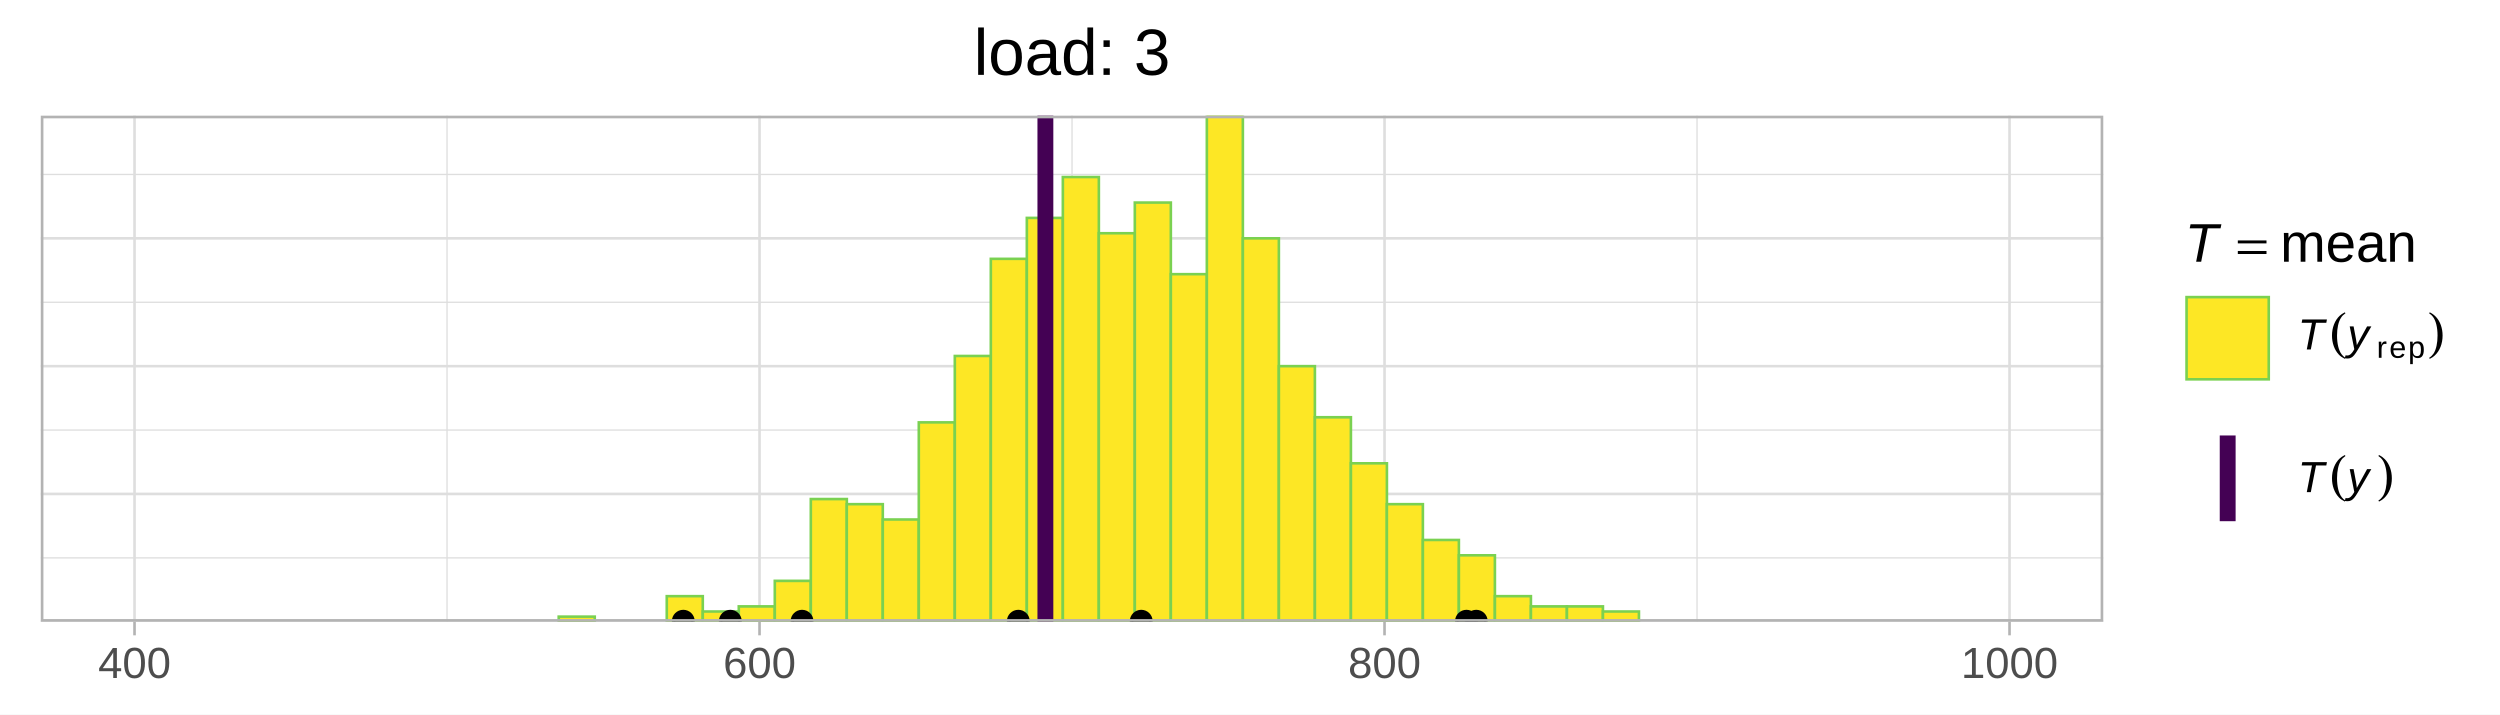
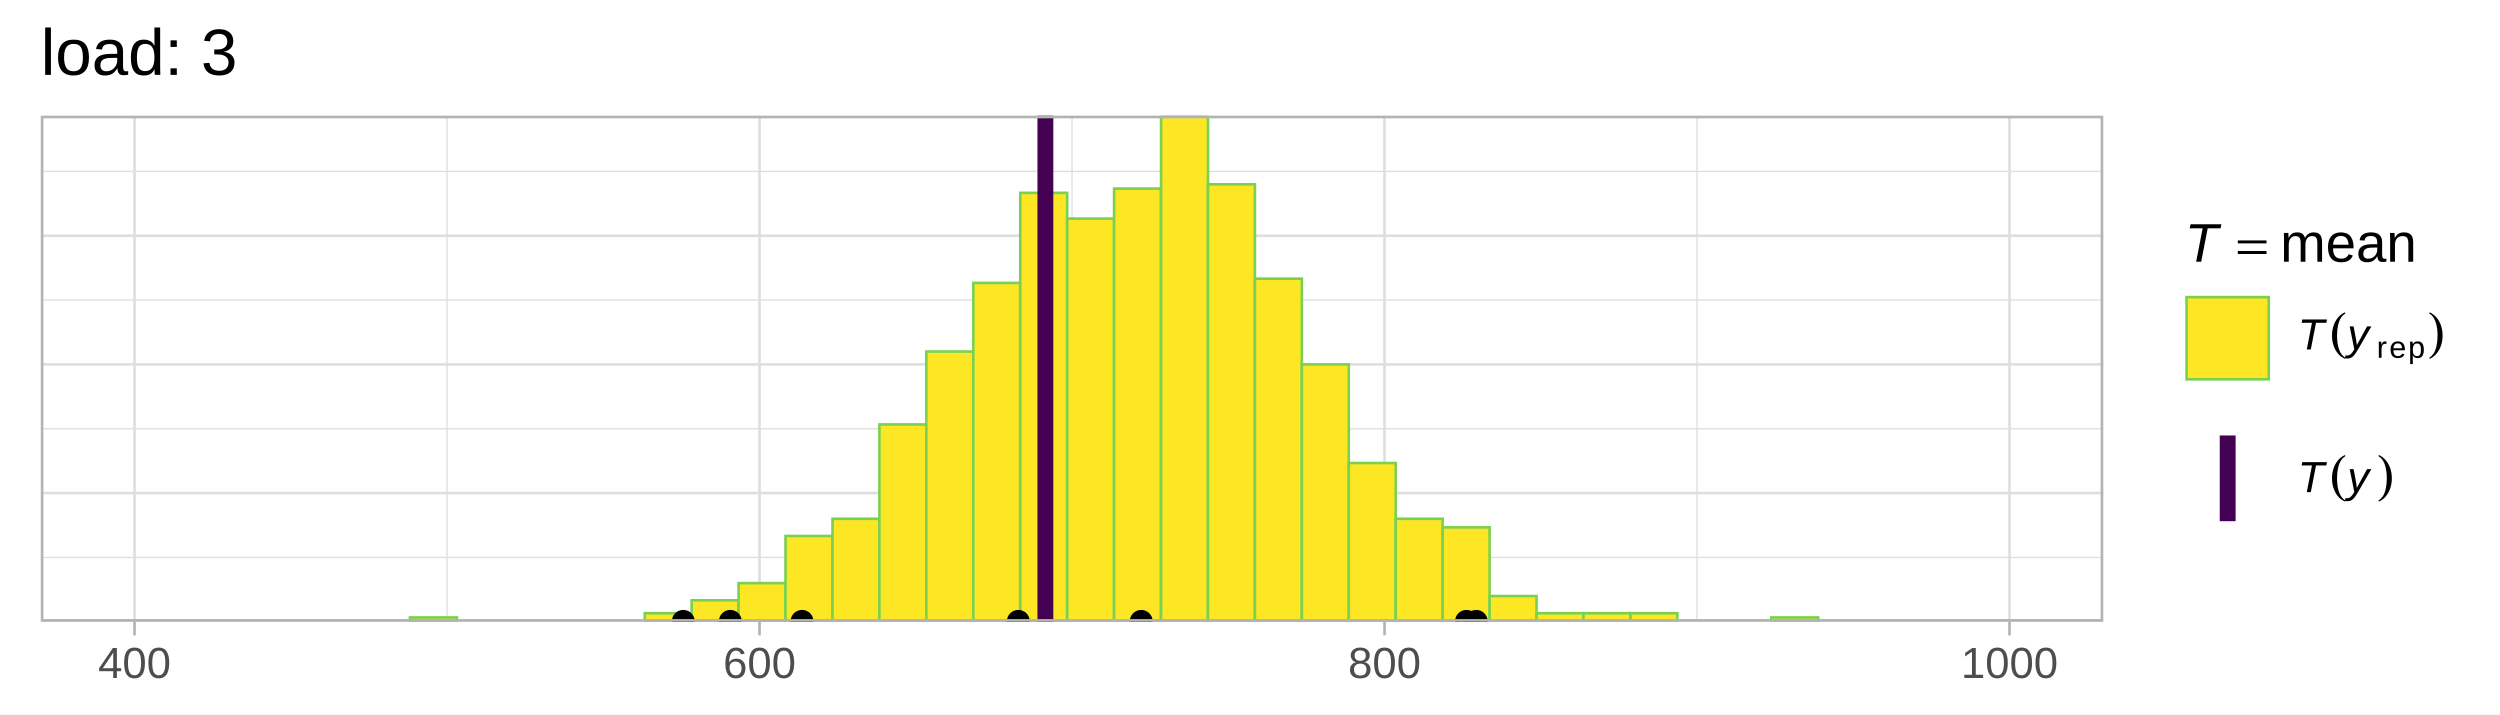
<svg xmlns="http://www.w3.org/2000/svg" class="svglite" width="504.00pt" height="144.00pt" viewBox="0 0 504.00 144.00">
  <defs>
    <style type="text/css">
    .svglite line, .svglite polyline, .svglite polygon, .svglite path, .svglite rect, .svglite circle {
      fill: none;
      stroke: #000000;
      stroke-linecap: round;
      stroke-linejoin: round;
      stroke-miterlimit: 10.00;
    }
    .svglite text {
      white-space: pre;
    }
  </style>
  </defs>
  <rect width="100%" height="100%" style="stroke: none; fill: #FFFFFF;" />
  <defs>
    <clipPath id="cpMC4wMHw1MDQuMDB8MC4wMHwxNDQuMDA=">
      <rect x="0.00" y="0.00" width="504.00" height="144.00" />
    </clipPath>
  </defs>
  <g clip-path="url(#cpMC4wMHw1MDQuMDB8MC4wMHwxNDQuMDA=)">
    <rect x="0" y="0.00" width="504.00" height="144.00" style="stroke-width: 1.07; stroke: #FFFFFF; fill: #FFFFFF;" />
  </g>
  <defs>
    <clipPath id="cpOC4yMnw0MjQuMDJ8MjMuMzJ8MTI1LjM1">
      <rect x="8.22" y="23.32" width="415.80" height="102.02" />
    </clipPath>
  </defs>
  <g clip-path="url(#cpOC4yMnw0MjQuMDJ8MjMuMzJ8MTI1LjM1)">
    <rect x="8.22" y="23.32" width="415.80" height="102.02" style="stroke-width: 1.07; stroke: none; fill: #FFFFFF;" />
-     <polyline points="8.22,112.46 424.02,112.46 " style="stroke-width: 0.27; stroke: #DEDEDE; stroke-linecap: butt;" />
-     <polyline points="8.22,86.70 424.02,86.70 " style="stroke-width: 0.27; stroke: #DEDEDE; stroke-linecap: butt;" />
-     <polyline points="8.22,60.94 424.02,60.94 " style="stroke-width: 0.27; stroke: #DEDEDE; stroke-linecap: butt;" />
-     <polyline points="8.22,35.17 424.02,35.17 " style="stroke-width: 0.27; stroke: #DEDEDE; stroke-linecap: butt;" />
+     <polyline points="8.22,112.38 424.02,112.38 " style="stroke-width: 0.27; stroke: #DEDEDE; stroke-linecap: butt;" />
+     <polyline points="8.22,86.44 424.02,86.44 " style="stroke-width: 0.27; stroke: #DEDEDE; stroke-linecap: butt;" />
+     <polyline points="8.22,60.50 424.02,60.50 " style="stroke-width: 0.27; stroke: #DEDEDE; stroke-linecap: butt;" />
+     <polyline points="8.22,34.56 424.02,34.56 " style="stroke-width: 0.27; stroke: #DEDEDE; stroke-linecap: butt;" />
    <polyline points="90.12,125.35 90.12,23.32 " style="stroke-width: 0.27; stroke: #DEDEDE; stroke-linecap: butt;" />
    <polyline points="216.12,125.35 216.12,23.32 " style="stroke-width: 0.27; stroke: #DEDEDE; stroke-linecap: butt;" />
    <polyline points="342.12,125.35 342.12,23.32 " style="stroke-width: 0.27; stroke: #DEDEDE; stroke-linecap: butt;" />
    <polyline points="8.22,125.35 424.02,125.35 " style="stroke-width: 0.53; stroke: #DEDEDE; stroke-linecap: butt;" />
-     <polyline points="8.22,99.58 424.02,99.58 " style="stroke-width: 0.53; stroke: #DEDEDE; stroke-linecap: butt;" />
-     <polyline points="8.22,73.82 424.02,73.82 " style="stroke-width: 0.53; stroke: #DEDEDE; stroke-linecap: butt;" />
-     <polyline points="8.22,48.05 424.02,48.05 " style="stroke-width: 0.53; stroke: #DEDEDE; stroke-linecap: butt;" />
+     <polyline points="8.22,99.41 424.02,99.41 " style="stroke-width: 0.53; stroke: #DEDEDE; stroke-linecap: butt;" />
+     <polyline points="8.22,73.47 424.02,73.47 " style="stroke-width: 0.53; stroke: #DEDEDE; stroke-linecap: butt;" />
+     <polyline points="8.22,47.53 424.02,47.53 " style="stroke-width: 0.53; stroke: #DEDEDE; stroke-linecap: butt;" />
    <polyline points="27.12,125.35 27.12,23.32 " style="stroke-width: 0.53; stroke: #DEDEDE; stroke-linecap: butt;" />
    <polyline points="153.12,125.35 153.12,23.32 " style="stroke-width: 0.53; stroke: #DEDEDE; stroke-linecap: butt;" />
    <polyline points="279.12,125.35 279.12,23.32 " style="stroke-width: 0.53; stroke: #DEDEDE; stroke-linecap: butt;" />
    <polyline points="405.12,125.35 405.12,23.32 " style="stroke-width: 0.53; stroke: #DEDEDE; stroke-linecap: butt;" />
-     <rect x="112.64" y="124.31" width="7.26" height="1.03" style="stroke-width: 0.53; stroke: #7AD151; stroke-linecap: butt; stroke-linejoin: miter; fill: #FDE725;" />
-     <rect x="119.90" y="125.35" width="7.26" height="0.00" style="stroke-width: 0.53; stroke: #7AD151; stroke-linecap: butt; stroke-linejoin: miter; fill: #FDE725;" />
-     <rect x="127.16" y="125.35" width="7.26" height="0.00" style="stroke-width: 0.53; stroke: #7AD151; stroke-linecap: butt; stroke-linejoin: miter; fill: #FDE725;" />
-     <rect x="134.42" y="120.19" width="7.26" height="5.15" style="stroke-width: 0.53; stroke: #7AD151; stroke-linecap: butt; stroke-linejoin: miter; fill: #FDE725;" />
-     <rect x="141.68" y="123.28" width="7.26" height="2.06" style="stroke-width: 0.53; stroke: #7AD151; stroke-linecap: butt; stroke-linejoin: miter; fill: #FDE725;" />
-     <rect x="148.94" y="122.25" width="7.26" height="3.09" style="stroke-width: 0.53; stroke: #7AD151; stroke-linecap: butt; stroke-linejoin: miter; fill: #FDE725;" />
-     <rect x="156.20" y="117.10" width="7.26" height="8.24" style="stroke-width: 0.53; stroke: #7AD151; stroke-linecap: butt; stroke-linejoin: miter; fill: #FDE725;" />
-     <rect x="163.46" y="100.61" width="7.26" height="24.73" style="stroke-width: 0.53; stroke: #7AD151; stroke-linecap: butt; stroke-linejoin: miter; fill: #FDE725;" />
-     <rect x="170.71" y="101.64" width="7.26" height="23.70" style="stroke-width: 0.53; stroke: #7AD151; stroke-linecap: butt; stroke-linejoin: miter; fill: #FDE725;" />
-     <rect x="177.97" y="104.73" width="7.26" height="20.61" style="stroke-width: 0.53; stroke: #7AD151; stroke-linecap: butt; stroke-linejoin: miter; fill: #FDE725;" />
-     <rect x="185.23" y="85.15" width="7.26" height="40.19" style="stroke-width: 0.53; stroke: #7AD151; stroke-linecap: butt; stroke-linejoin: miter; fill: #FDE725;" />
-     <rect x="192.49" y="71.76" width="7.26" height="53.59" style="stroke-width: 0.53; stroke: #7AD151; stroke-linecap: butt; stroke-linejoin: miter; fill: #FDE725;" />
-     <rect x="199.75" y="52.18" width="7.26" height="73.17" style="stroke-width: 0.53; stroke: #7AD151; stroke-linecap: butt; stroke-linejoin: miter; fill: #FDE725;" />
-     <rect x="207.01" y="43.93" width="7.26" height="81.41" style="stroke-width: 0.53; stroke: #7AD151; stroke-linecap: butt; stroke-linejoin: miter; fill: #FDE725;" />
-     <rect x="214.27" y="35.69" width="7.26" height="89.66" style="stroke-width: 0.53; stroke: #7AD151; stroke-linecap: butt; stroke-linejoin: miter; fill: #FDE725;" />
-     <rect x="221.52" y="47.02" width="7.26" height="78.32" style="stroke-width: 0.53; stroke: #7AD151; stroke-linecap: butt; stroke-linejoin: miter; fill: #FDE725;" />
-     <rect x="228.78" y="40.84" width="7.26" height="84.50" style="stroke-width: 0.53; stroke: #7AD151; stroke-linecap: butt; stroke-linejoin: miter; fill: #FDE725;" />
-     <rect x="236.04" y="55.27" width="7.26" height="70.08" style="stroke-width: 0.53; stroke: #7AD151; stroke-linecap: butt; stroke-linejoin: miter; fill: #FDE725;" />
-     <rect x="243.30" y="23.32" width="7.26" height="102.02" style="stroke-width: 0.53; stroke: #7AD151; stroke-linecap: butt; stroke-linejoin: miter; fill: #FDE725;" />
-     <rect x="250.56" y="48.05" width="7.26" height="77.29" style="stroke-width: 0.53; stroke: #7AD151; stroke-linecap: butt; stroke-linejoin: miter; fill: #FDE725;" />
-     <rect x="257.82" y="73.82" width="7.26" height="51.53" style="stroke-width: 0.53; stroke: #7AD151; stroke-linecap: butt; stroke-linejoin: miter; fill: #FDE725;" />
-     <rect x="265.08" y="84.12" width="7.26" height="41.22" style="stroke-width: 0.53; stroke: #7AD151; stroke-linecap: butt; stroke-linejoin: miter; fill: #FDE725;" />
-     <rect x="272.34" y="93.40" width="7.26" height="31.95" style="stroke-width: 0.53; stroke: #7AD151; stroke-linecap: butt; stroke-linejoin: miter; fill: #FDE725;" />
-     <rect x="279.59" y="101.64" width="7.26" height="23.70" style="stroke-width: 0.53; stroke: #7AD151; stroke-linecap: butt; stroke-linejoin: miter; fill: #FDE725;" />
-     <rect x="286.85" y="108.86" width="7.26" height="16.49" style="stroke-width: 0.53; stroke: #7AD151; stroke-linecap: butt; stroke-linejoin: miter; fill: #FDE725;" />
-     <rect x="294.11" y="111.95" width="7.26" height="13.40" style="stroke-width: 0.53; stroke: #7AD151; stroke-linecap: butt; stroke-linejoin: miter; fill: #FDE725;" />
-     <rect x="301.37" y="120.19" width="7.26" height="5.15" style="stroke-width: 0.53; stroke: #7AD151; stroke-linecap: butt; stroke-linejoin: miter; fill: #FDE725;" />
-     <rect x="308.63" y="122.25" width="7.26" height="3.09" style="stroke-width: 0.53; stroke: #7AD151; stroke-linecap: butt; stroke-linejoin: miter; fill: #FDE725;" />
-     <rect x="315.89" y="122.25" width="7.26" height="3.09" style="stroke-width: 0.53; stroke: #7AD151; stroke-linecap: butt; stroke-linejoin: miter; fill: #FDE725;" />
-     <rect x="323.15" y="123.28" width="7.26" height="2.06" style="stroke-width: 0.53; stroke: #7AD151; stroke-linecap: butt; stroke-linejoin: miter; fill: #FDE725;" />
+     <rect x="82.66" y="124.48" width="9.46" height="0.86" style="stroke-width: 0.53; stroke: #7AD151; stroke-linecap: butt; stroke-linejoin: miter; fill: #FDE725;" />
+     <rect x="92.12" y="125.35" width="9.46" height="0.00" style="stroke-width: 0.53; stroke: #7AD151; stroke-linecap: butt; stroke-linejoin: miter; fill: #FDE725;" />
+     <rect x="101.59" y="125.35" width="9.46" height="0.00" style="stroke-width: 0.53; stroke: #7AD151; stroke-linecap: butt; stroke-linejoin: miter; fill: #FDE725;" />
+     <rect x="111.05" y="125.35" width="9.46" height="0.00" style="stroke-width: 0.53; stroke: #7AD151; stroke-linecap: butt; stroke-linejoin: miter; fill: #FDE725;" />
+     <rect x="120.51" y="125.35" width="9.46" height="0.00" style="stroke-width: 0.53; stroke: #7AD151; stroke-linecap: butt; stroke-linejoin: miter; fill: #FDE725;" />
+     <rect x="129.98" y="123.62" width="9.46" height="1.73" style="stroke-width: 0.53; stroke: #7AD151; stroke-linecap: butt; stroke-linejoin: miter; fill: #FDE725;" />
+     <rect x="139.44" y="121.02" width="9.46" height="4.32" style="stroke-width: 0.53; stroke: #7AD151; stroke-linecap: butt; stroke-linejoin: miter; fill: #FDE725;" />
+     <rect x="148.90" y="117.56" width="9.46" height="7.78" style="stroke-width: 0.53; stroke: #7AD151; stroke-linecap: butt; stroke-linejoin: miter; fill: #FDE725;" />
+     <rect x="158.36" y="108.05" width="9.46" height="17.29" style="stroke-width: 0.53; stroke: #7AD151; stroke-linecap: butt; stroke-linejoin: miter; fill: #FDE725;" />
+     <rect x="167.83" y="104.59" width="9.46" height="20.75" style="stroke-width: 0.53; stroke: #7AD151; stroke-linecap: butt; stroke-linejoin: miter; fill: #FDE725;" />
+     <rect x="177.29" y="85.57" width="9.46" height="39.77" style="stroke-width: 0.53; stroke: #7AD151; stroke-linecap: butt; stroke-linejoin: miter; fill: #FDE725;" />
+     <rect x="186.75" y="70.87" width="9.46" height="54.47" style="stroke-width: 0.53; stroke: #7AD151; stroke-linecap: butt; stroke-linejoin: miter; fill: #FDE725;" />
+     <rect x="196.22" y="57.04" width="9.46" height="68.30" style="stroke-width: 0.53; stroke: #7AD151; stroke-linecap: butt; stroke-linejoin: miter; fill: #FDE725;" />
+     <rect x="205.68" y="38.88" width="9.46" height="86.46" style="stroke-width: 0.53; stroke: #7AD151; stroke-linecap: butt; stroke-linejoin: miter; fill: #FDE725;" />
+     <rect x="215.14" y="44.07" width="9.46" height="81.27" style="stroke-width: 0.53; stroke: #7AD151; stroke-linecap: butt; stroke-linejoin: miter; fill: #FDE725;" />
+     <rect x="224.60" y="38.02" width="9.46" height="87.33" style="stroke-width: 0.53; stroke: #7AD151; stroke-linecap: butt; stroke-linejoin: miter; fill: #FDE725;" />
+     <rect x="234.07" y="23.32" width="9.46" height="102.02" style="stroke-width: 0.53; stroke: #7AD151; stroke-linecap: butt; stroke-linejoin: miter; fill: #FDE725;" />
+     <rect x="243.53" y="37.16" width="9.46" height="88.19" style="stroke-width: 0.53; stroke: #7AD151; stroke-linecap: butt; stroke-linejoin: miter; fill: #FDE725;" />
+     <rect x="252.99" y="56.18" width="9.46" height="69.17" style="stroke-width: 0.53; stroke: #7AD151; stroke-linecap: butt; stroke-linejoin: miter; fill: #FDE725;" />
+     <rect x="262.46" y="73.47" width="9.46" height="51.88" style="stroke-width: 0.53; stroke: #7AD151; stroke-linecap: butt; stroke-linejoin: miter; fill: #FDE725;" />
+     <rect x="271.92" y="93.35" width="9.46" height="31.99" style="stroke-width: 0.53; stroke: #7AD151; stroke-linecap: butt; stroke-linejoin: miter; fill: #FDE725;" />
+     <rect x="281.38" y="104.59" width="9.46" height="20.75" style="stroke-width: 0.53; stroke: #7AD151; stroke-linecap: butt; stroke-linejoin: miter; fill: #FDE725;" />
+     <rect x="290.85" y="106.32" width="9.46" height="19.02" style="stroke-width: 0.53; stroke: #7AD151; stroke-linecap: butt; stroke-linejoin: miter; fill: #FDE725;" />
+     <rect x="300.31" y="120.16" width="9.46" height="5.19" style="stroke-width: 0.53; stroke: #7AD151; stroke-linecap: butt; stroke-linejoin: miter; fill: #FDE725;" />
+     <rect x="309.77" y="123.62" width="9.46" height="1.73" style="stroke-width: 0.53; stroke: #7AD151; stroke-linecap: butt; stroke-linejoin: miter; fill: #FDE725;" />
+     <rect x="319.23" y="123.62" width="9.46" height="1.73" style="stroke-width: 0.53; stroke: #7AD151; stroke-linecap: butt; stroke-linejoin: miter; fill: #FDE725;" />
+     <rect x="328.70" y="123.62" width="9.46" height="1.73" style="stroke-width: 0.53; stroke: #7AD151; stroke-linecap: butt; stroke-linejoin: miter; fill: #FDE725;" />
+     <rect x="338.16" y="125.35" width="9.46" height="0.00" style="stroke-width: 0.53; stroke: #7AD151; stroke-linecap: butt; stroke-linejoin: miter; fill: #FDE725;" />
+     <rect x="347.62" y="125.35" width="9.46" height="0.00" style="stroke-width: 0.53; stroke: #7AD151; stroke-linecap: butt; stroke-linejoin: miter; fill: #FDE725;" />
+     <rect x="357.09" y="124.48" width="9.46" height="0.86" style="stroke-width: 0.53; stroke: #7AD151; stroke-linecap: butt; stroke-linejoin: miter; fill: #FDE725;" />
    <line x1="210.75" y1="125.35" x2="210.75" y2="23.32" style="stroke-width: 3.20; stroke: #440154; stroke-linecap: butt;" />
-     <circle cx="295.64" cy="125.24" r="1.95" style="stroke-width: 0.71; fill: #000000;" />
-     <circle cx="147.23" cy="125.24" r="1.95" style="stroke-width: 0.71; fill: #000000;" />
-     <circle cx="297.61" cy="125.24" r="1.95" style="stroke-width: 0.71; fill: #000000;" />
-     <circle cx="230.07" cy="125.24" r="1.95" style="stroke-width: 0.71; fill: #000000;" />
-     <circle cx="137.75" cy="125.24" r="1.95" style="stroke-width: 0.71; fill: #000000;" />
-     <circle cx="205.29" cy="125.24" r="1.95" style="stroke-width: 0.71; fill: #000000;" />
-     <circle cx="161.69" cy="125.24" r="1.95" style="stroke-width: 0.71; fill: #000000;" />
+     <circle cx="295.64" cy="125.26" r="1.95" style="stroke-width: 0.71; fill: #000000;" />
+     <circle cx="147.23" cy="125.26" r="1.95" style="stroke-width: 0.71; fill: #000000;" />
+     <circle cx="297.61" cy="125.26" r="1.95" style="stroke-width: 0.71; fill: #000000;" />
+     <circle cx="230.07" cy="125.26" r="1.95" style="stroke-width: 0.71; fill: #000000;" />
+     <circle cx="137.75" cy="125.26" r="1.95" style="stroke-width: 0.71; fill: #000000;" />
+     <circle cx="205.29" cy="125.26" r="1.95" style="stroke-width: 0.71; fill: #000000;" />
+     <circle cx="161.69" cy="125.26" r="1.95" style="stroke-width: 0.71; fill: #000000;" />
    <rect x="8.22" y="23.32" width="415.80" height="102.02" style="stroke-width: 1.07; stroke: #B3B3B3;" />
  </g>
  <g clip-path="url(#cpMC4wMHw1MDQuMDB8MC4wMHwxNDQuMDA=)">
    <polyline points="27.12,128.08 27.12,125.35 " style="stroke-width: 0.53; stroke: #B3B3B3; stroke-linecap: butt;" />
    <polyline points="153.12,128.08 153.12,125.35 " style="stroke-width: 0.53; stroke: #B3B3B3; stroke-linecap: butt;" />
    <polyline points="279.12,128.08 279.12,125.35 " style="stroke-width: 0.53; stroke: #B3B3B3; stroke-linecap: butt;" />
    <polyline points="405.12,128.08 405.12,125.35 " style="stroke-width: 0.53; stroke: #B3B3B3; stroke-linecap: butt;" />
    <text x="27.12" y="136.69" text-anchor="middle" style="font-size: 8.80px;fill: #4D4D4D; font-family: &quot;Arimo&quot;;" textLength="16.78px" lengthAdjust="spacingAndGlyphs">400</text>
    <text x="153.12" y="136.69" text-anchor="middle" style="font-size: 8.80px;fill: #4D4D4D; font-family: &quot;Arimo&quot;;" textLength="16.78px" lengthAdjust="spacingAndGlyphs">600</text>
    <text x="279.12" y="136.69" text-anchor="middle" style="font-size: 8.80px;fill: #4D4D4D; font-family: &quot;Arimo&quot;;" textLength="16.78px" lengthAdjust="spacingAndGlyphs">800</text>
    <text x="405.12" y="136.69" text-anchor="middle" style="font-size: 8.80px;fill: #4D4D4D; font-family: &quot;Arimo&quot;;" textLength="22.38px" lengthAdjust="spacingAndGlyphs">1000</text>
    <rect x="434.98" y="38.12" width="63.54" height="44.19" style="stroke-width: 1.07; stroke: none; fill: #FFFFFF;" />
    <text x="440.46" y="52.77" style="font-size: 11.00px; font-style: italic; font-family: &quot;Arimo&quot;;" textLength="6.72px" lengthAdjust="spacingAndGlyphs">T</text>
    <text x="451.02" y="52.77" style="font-size: 11.00px; font-family: &quot;Standard Symbols PS&quot;;" textLength="6.04px" lengthAdjust="spacingAndGlyphs">=</text>
    <text x="459.69" y="52.77" style="font-size: 11.00px; font-family: &quot;Arimo&quot;;" textLength="31.19px" lengthAdjust="spacingAndGlyphs">mean</text>
    <rect x="440.46" y="59.55" width="17.28" height="17.28" style="stroke-width: 1.07; stroke: none; fill: #FFFFFF;" />
    <rect x="440.81" y="59.90" width="16.57" height="16.57" style="stroke-width: 0.53; stroke: #7AD151; stroke-linecap: butt; stroke-linejoin: miter; fill: #FDE725;" />
    <text x="463.22" y="70.45" style="font-size: 8.80px; font-style: italic; font-family: &quot;Arimo&quot;;" textLength="5.37px" lengthAdjust="spacingAndGlyphs">T</text>
    <text x="469.55" y="70.45" style="font-size: 11.00px; font-family: &quot;Standard Symbols PS&quot;;" textLength="3.66px" lengthAdjust="spacingAndGlyphs">(</text>
    <text x="473.22" y="70.45" style="font-size: 8.80px; font-style: italic; font-family: &quot;Arimo&quot;;" textLength="5.21px" lengthAdjust="spacingAndGlyphs">y</text>
    <text x="479.15" y="72.13" style="font-size: 6.16px; font-family: &quot;Arimo&quot;;" textLength="2.53px" lengthAdjust="spacingAndGlyphs">r</text>
    <text x="481.68" y="72.13" style="font-size: 6.16px; font-family: &quot;Arimo&quot;;" textLength="3.79px" lengthAdjust="spacingAndGlyphs">e</text>
    <text x="485.47" y="72.13" style="font-size: 6.16px; font-family: &quot;Arimo&quot;;" textLength="3.91px" lengthAdjust="spacingAndGlyphs">p</text>
    <text x="489.38" y="70.45" style="font-size: 11.00px; font-family: &quot;Standard Symbols PS&quot;;" textLength="3.66px" lengthAdjust="spacingAndGlyphs">)</text>
    <rect x="434.98" y="82.31" width="53.31" height="28.24" style="stroke-width: 1.07; stroke: none; fill: #FFFFFF;" />
    <rect x="440.46" y="87.79" width="17.28" height="17.28" style="stroke-width: 1.07; stroke: none; fill: #FFFFFF;" />
    <line x1="449.10" y1="105.07" x2="449.10" y2="87.79" style="stroke-width: 3.20; stroke: #440154; stroke-linecap: butt;" />
    <text x="463.22" y="99.22" style="font-size: 8.80px; font-style: italic; font-family: &quot;Arimo&quot;;" textLength="5.37px" lengthAdjust="spacingAndGlyphs">T</text>
    <text x="469.55" y="99.22" style="font-size: 11.00px; font-family: &quot;Standard Symbols PS&quot;;" textLength="3.66px" lengthAdjust="spacingAndGlyphs">(</text>
    <text x="473.22" y="99.22" style="font-size: 8.80px; font-style: italic; font-family: &quot;Arimo&quot;;" textLength="5.21px" lengthAdjust="spacingAndGlyphs">y</text>
    <text x="479.15" y="99.22" style="font-size: 11.00px; font-family: &quot;Standard Symbols PS&quot;;" textLength="3.66px" lengthAdjust="spacingAndGlyphs">)</text>
-     <text x="216.12" y="15.10" text-anchor="middle" style="font-size: 13.20px; font-family: &quot;Arimo&quot;;" textLength="49.41px" lengthAdjust="spacingAndGlyphs">load:  3</text>
+     <text x="8.22" y="15.10" style="font-size: 13.20px; font-family: &quot;Arimo&quot;;" textLength="49.41px" lengthAdjust="spacingAndGlyphs">load:  3</text>
  </g>
</svg>
